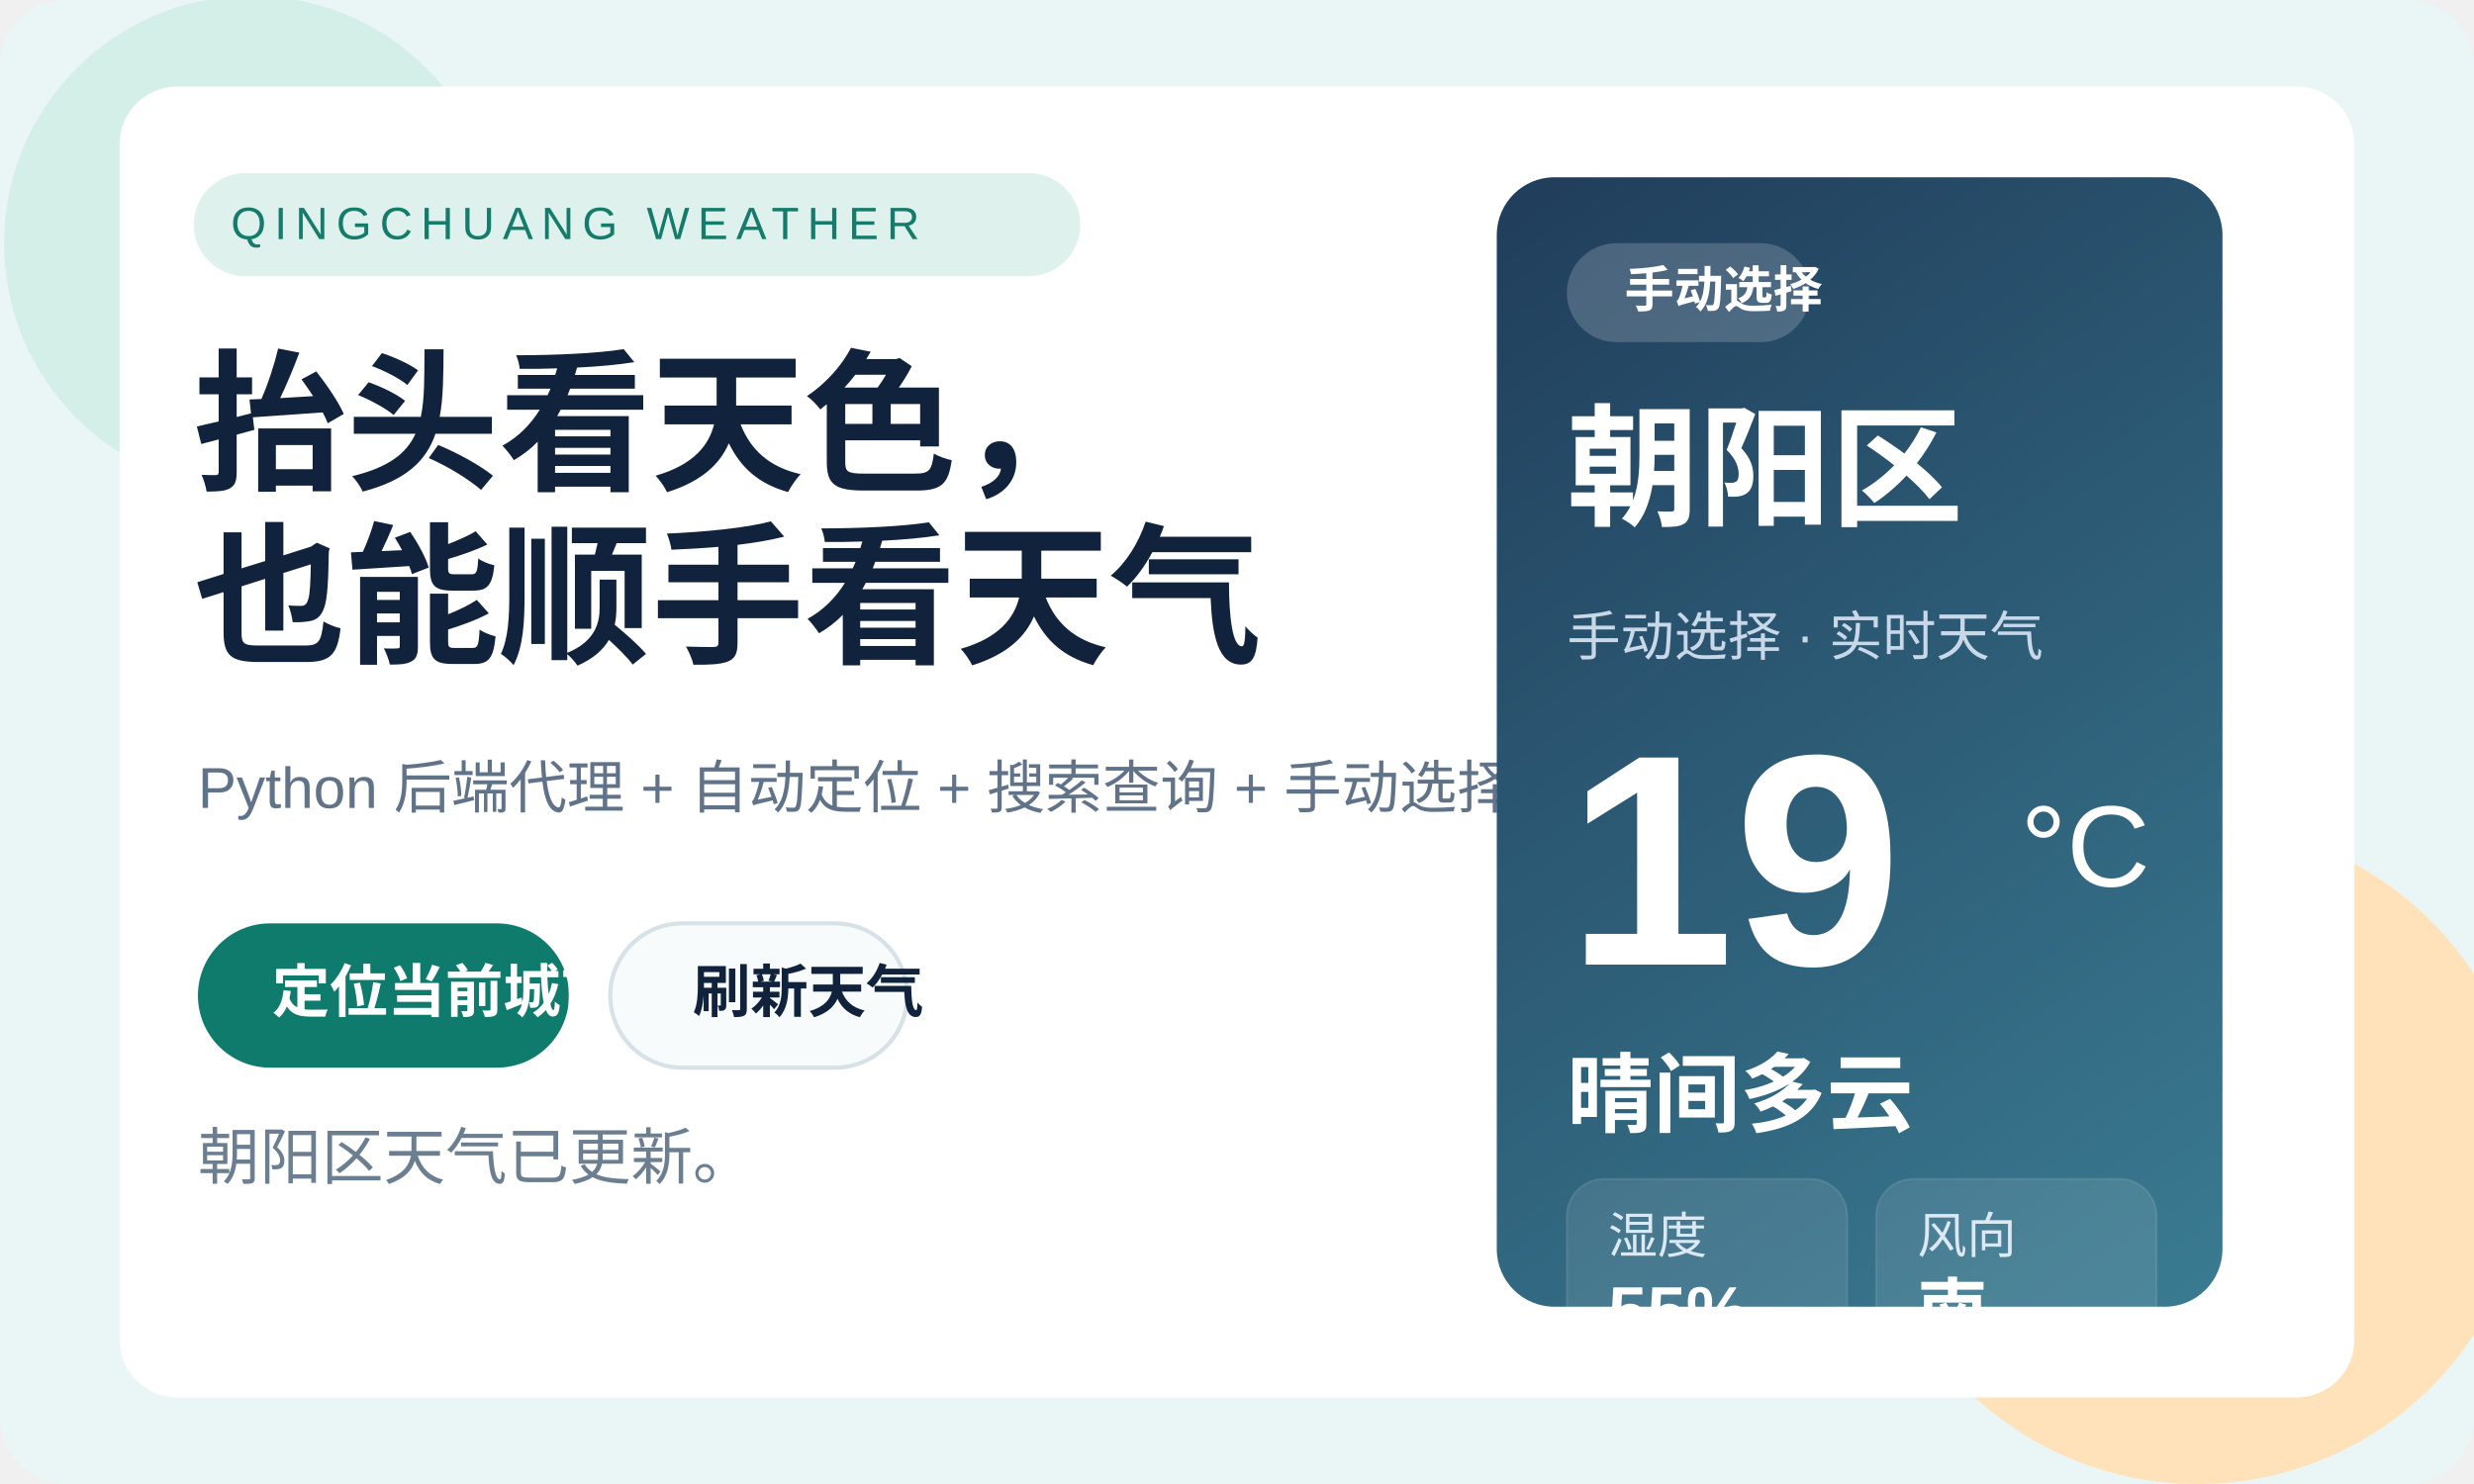
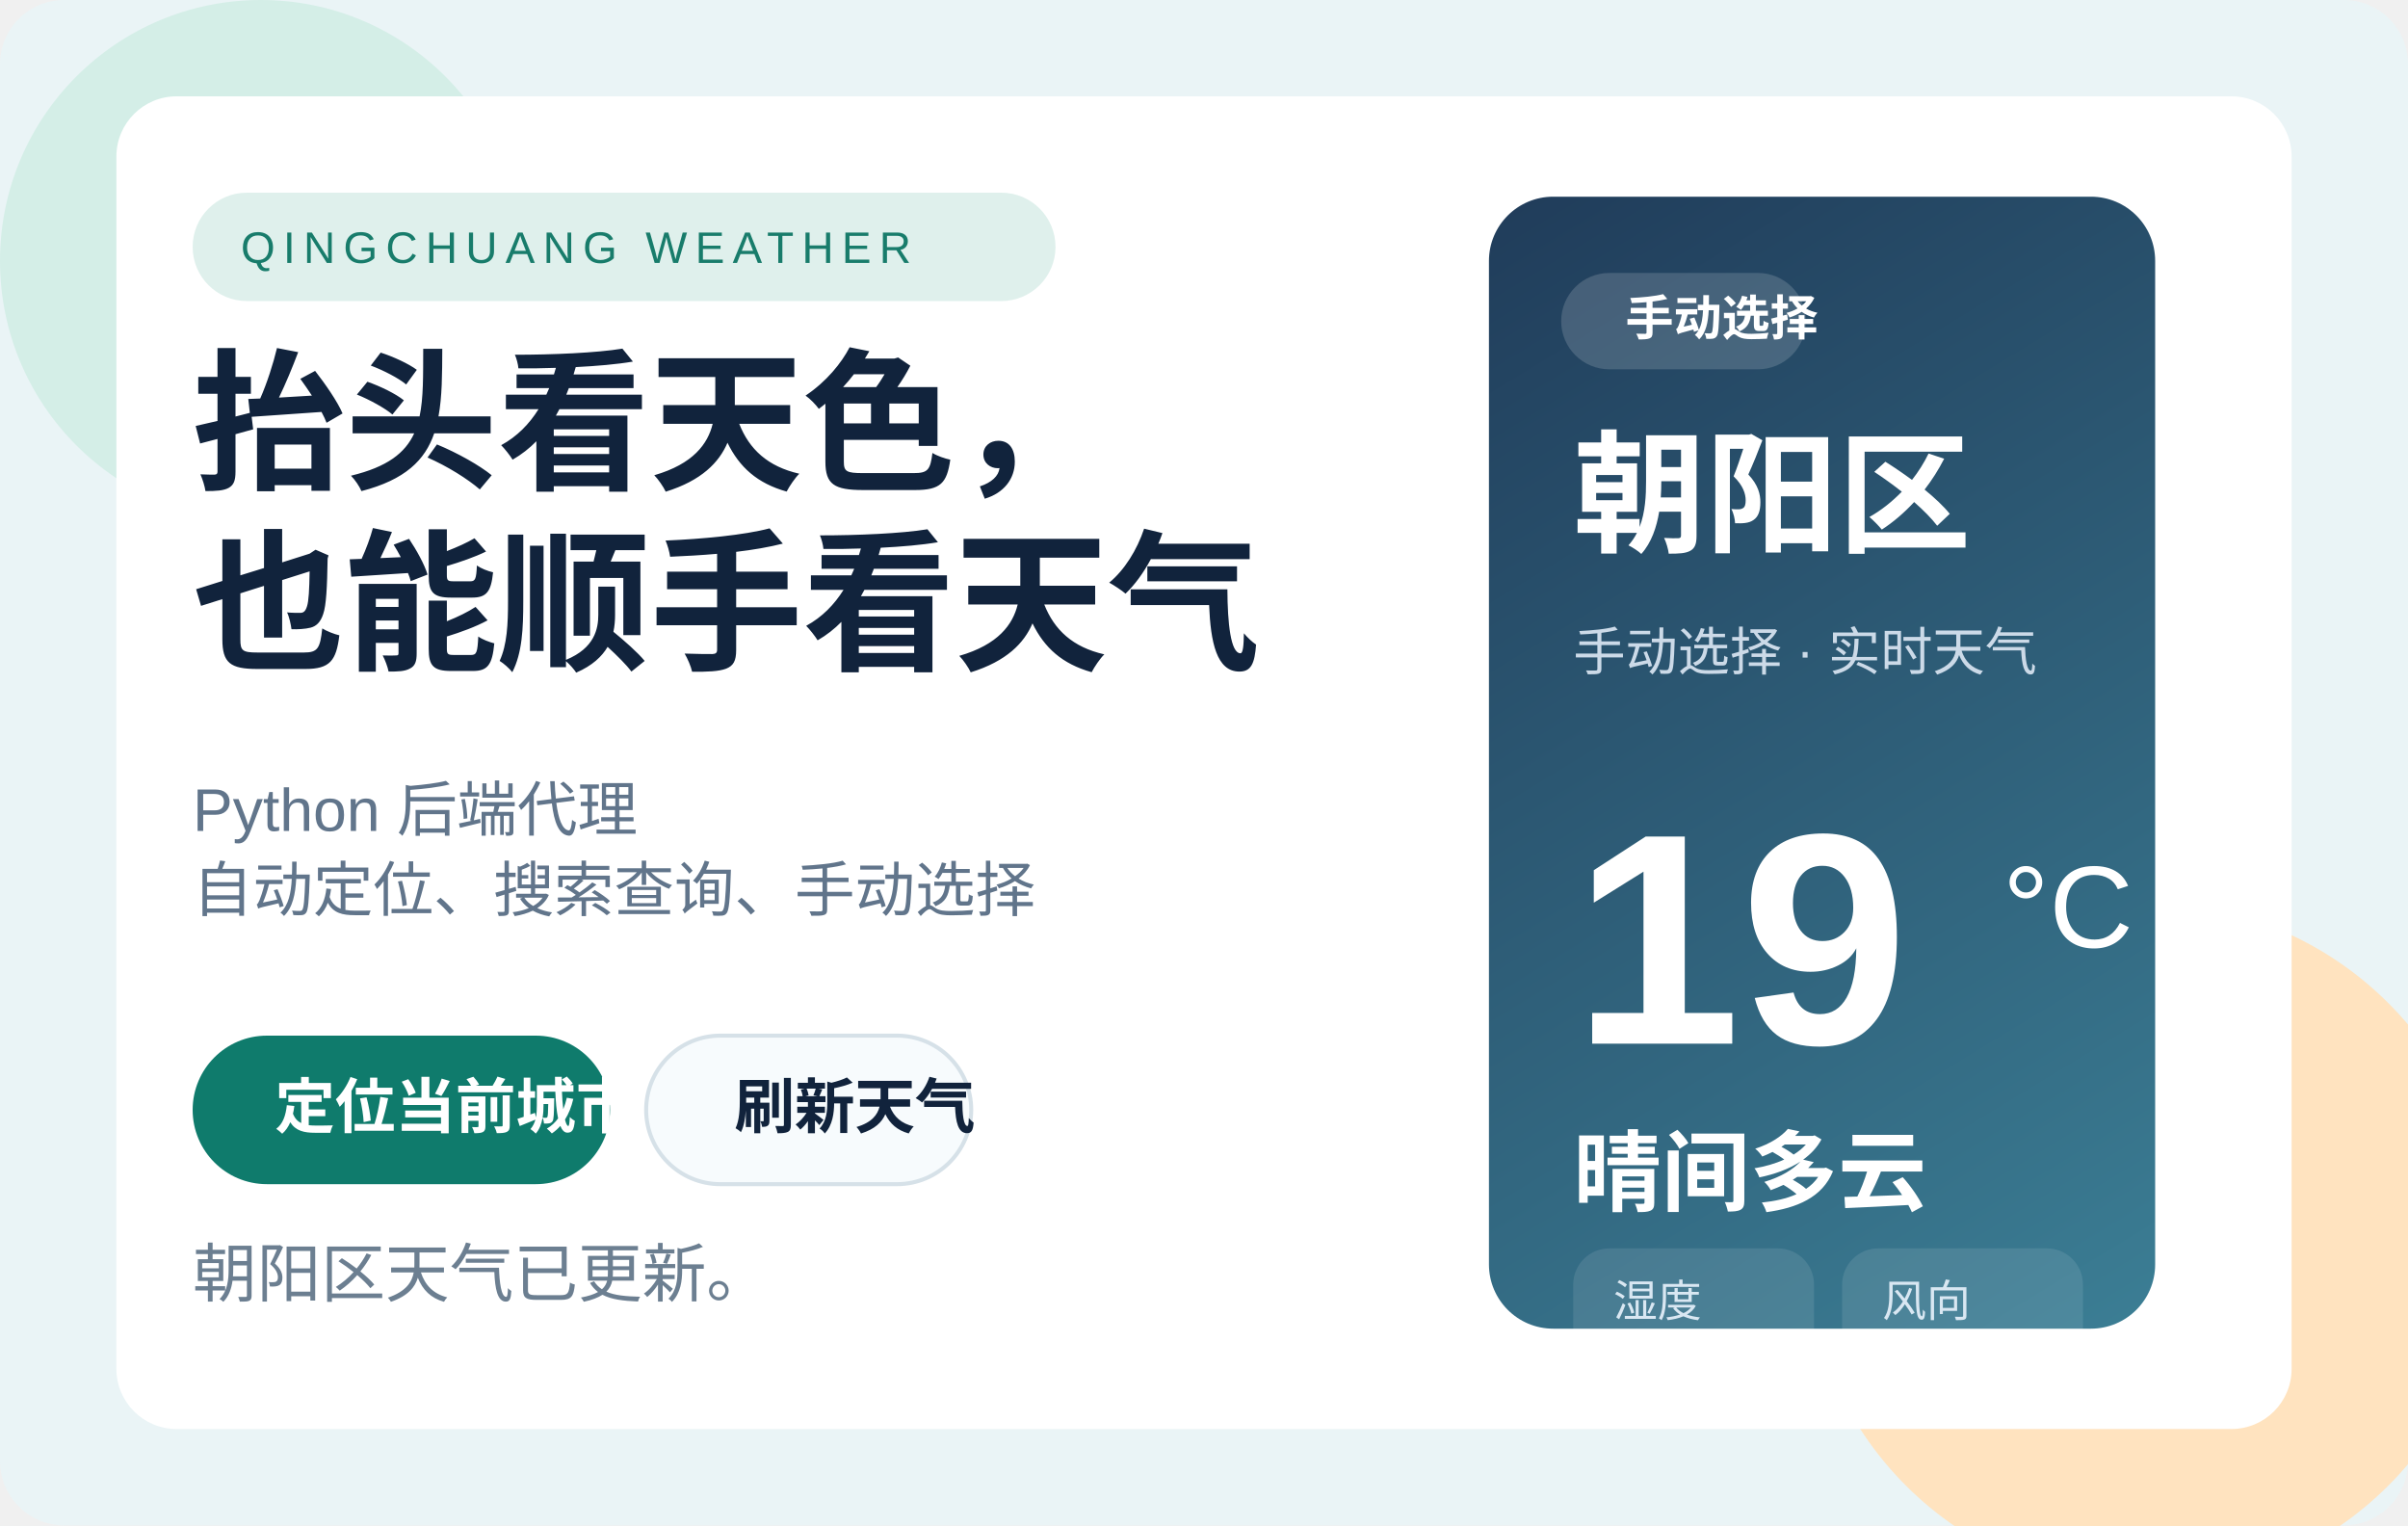
- <svg xmlns="http://www.w3.org/2000/svg" width="1200" height="720" viewBox="0 0 1200 720" fill="none">
-   <rect width="1200" height="720" rx="32" fill="#EAF5F5" />
-   <circle cx="122" cy="118" r="120" fill="#D4EFE8" />
-   <circle cx="1066" cy="560" r="160" fill="#FFE2B9" />
-   <rect x="58" y="42" width="1084" height="636" rx="28" fill="white" />
-   <rect x="94" y="84" width="430" height="50" rx="25" fill="#DFF1EC" />
-   <text x="112" y="116" fill="#157C6B" font-family="Arial, sans-serif" font-size="22" letter-spacing="4">QINGCHUANG WEATHER</text>
-   <text x="94" y="232" fill="#11233C" font-family="Arial, sans-serif" font-size="74" font-weight="700">抬头看天色，</text>
-   <text x="94" y="316" fill="#11233C" font-family="Arial, sans-serif" font-size="74" font-weight="700">也能顺手看天气</text>
-   <text x="96" y="392" fill="#607388" font-family="Arial, sans-serif" font-size="28">Python 后端代理 + 自动定位 + 搜索查询 + 手动选择</text>
-   <rect x="96" y="448" width="180" height="70" rx="35" fill="#0F7B6C" />
-   <text x="132" y="491" fill="white" font-family="Arial, sans-serif" font-size="28" font-weight="700">定位当前城市</text>
-   <rect x="296" y="448" width="144" height="70" rx="35" fill="#F8FBFC" stroke="#D7E1E8" stroke-width="2" />
-   <text x="336" y="491" fill="#11233C" font-family="Arial, sans-serif" font-size="28" font-weight="700">刷新天气</text>
-   <text x="96" y="572" fill="#6C7F91" font-family="Arial, sans-serif" font-size="30">朝阳区天气已更新。</text>
-   <rect x="726" y="86" width="352" height="548" rx="28" fill="url(#card)" />
-   <rect x="760" y="118" width="118" height="48" rx="24" fill="rgba(255,255,255,0.18)" />
-   <text x="788" y="149" fill="white" font-family="Arial, sans-serif" font-size="24" font-weight="700">手动选择</text>
-   <text x="760" y="250" fill="white" font-family="Arial, sans-serif" font-size="64" font-weight="700">朝阳区</text>
-   <text x="760" y="318" fill="#C8D8E8" font-family="Arial, sans-serif" font-size="26">手动选择 · 实时天气</text>
-   <text x="760" y="468" fill="white" font-family="Arial, sans-serif" font-size="146" font-weight="700">19</text>
-   <text x="980" y="430" fill="white" font-family="Arial, sans-serif" font-size="56">°C</text>
-   <text x="760" y="546" fill="white" font-family="Arial, sans-serif" font-size="42" font-weight="700">晴间多云</text>
-   <rect x="760" y="572" width="136" height="88" rx="18" fill="rgba(255,255,255,0.1)" stroke="rgba(255,255,255,0.1)" />
-   <rect x="910" y="572" width="136" height="88" rx="18" fill="rgba(255,255,255,0.1)" stroke="rgba(255,255,255,0.1)" />
-   <text x="780" y="608" fill="#DCE8F4" font-family="Arial, sans-serif" font-size="24">湿度</text>
-   <text x="780" y="648" fill="white" font-family="Arial, sans-serif" font-size="34" font-weight="700">55%</text>
-   <text x="930" y="608" fill="#DCE8F4" font-family="Arial, sans-serif" font-size="24">风向</text>
-   <text x="930" y="648" fill="white" font-family="Arial, sans-serif" font-size="34" font-weight="700">南</text>
+ <svg xmlns="http://www.w3.org/2000/svg" width="1200" height="760" viewBox="0 0 1200 760" fill="none">
+   <rect width="1200" height="760" rx="32" fill="#EAF4F6" />
+   <circle cx="130" cy="130" r="130" fill="#D4EEE7" />
+   <circle cx="1070" cy="620" r="170" fill="#FFE3BF" />
+   <rect x="58" y="48" width="1084" height="664" rx="30" fill="white" />
+   <rect x="96" y="96" width="430" height="54" rx="27" fill="#DFF0EC" />
+   <text x="120" y="131" fill="#187C6B" font-family="Arial, sans-serif" font-size="22" letter-spacing="4">QINGCHUANG WEATHER</text>
+   <text x="96" y="238" fill="#11233C" font-family="Arial, sans-serif" font-size="76" font-weight="700">抬头看天色，</text>
+   <text x="96" y="328" fill="#11233C" font-family="Arial, sans-serif" font-size="76" font-weight="700">也能顺手看天气</text>
+   <text x="96" y="414" fill="#61758B" font-family="Arial, sans-serif" font-size="30">Python 后端代理</text>
+   <text x="96" y="454" fill="#61758B" font-family="Arial, sans-serif" font-size="30">自动定位、搜索查询、手动选择</text>
+   <rect x="96" y="516" width="208" height="74" rx="37" fill="#0F7B6C" />
+   <text x="137" y="562" fill="white" font-family="Arial, sans-serif" font-size="30" font-weight="700">定位当前城市</text>
+   <rect x="322" y="516" width="162" height="74" rx="37" fill="#F7FBFD" stroke="#D6E1E8" stroke-width="2" />
+   <text x="366" y="562" fill="#11233C" font-family="Arial, sans-serif" font-size="30" font-weight="700">刷新天气</text>
+   <text x="96" y="646" fill="#6C7F91" font-family="Arial, sans-serif" font-size="32">朝阳区天气已更新。</text>
+   <rect x="742" y="98" width="332" height="564" rx="32" fill="url(#panel)" />
+   <rect x="778" y="136" width="122" height="48" rx="24" fill="rgba(255,255,255,0.16)" />
+   <text x="810" y="167" fill="white" font-family="Arial, sans-serif" font-size="24" font-weight="700">手动选择</text>
+   <text x="784" y="270" fill="white" font-family="Arial, sans-serif" font-size="66" font-weight="700">朝阳区</text>
+   <text x="784" y="334" fill="#CCDAE8" font-family="Arial, sans-serif" font-size="26">手动选择 · 实时天气</text>
+   <text x="784" y="520" fill="white" font-family="Arial, sans-serif" font-size="150" font-weight="700">19</text>
+   <text x="998" y="472" fill="white" font-family="Arial, sans-serif" font-size="58">°C</text>
+   <text x="784" y="600" fill="white" font-family="Arial, sans-serif" font-size="44" font-weight="700">晴间多云</text>
+   <rect x="784" y="622" width="120" height="82" rx="18" fill="rgba(255,255,255,0.1)" />
+   <rect x="918" y="622" width="120" height="82" rx="18" fill="rgba(255,255,255,0.1)" />
+   <text x="804" y="656" fill="#D9E7F2" font-family="Arial, sans-serif" font-size="22">湿度</text>
+   <text x="804" y="690" fill="white" font-family="Arial, sans-serif" font-size="32" font-weight="700">55%</text>
+   <text x="938" y="656" fill="#D9E7F2" font-family="Arial, sans-serif" font-size="22">风向</text>
+   <text x="938" y="690" fill="white" font-family="Arial, sans-serif" font-size="32" font-weight="700">南</text>
  <defs>
-     <linearGradient id="card" x1="726" y1="86" x2="1112" y2="642" gradientUnits="userSpaceOnUse">
-       <stop stop-color="#203D5B" />
-       <stop offset="1" stop-color="#3B7E94" />
+     <linearGradient id="panel" x1="742" y1="98" x2="1102" y2="690" gradientUnits="userSpaceOnUse">
+       <stop stop-color="#203C5A" />
+       <stop offset="1" stop-color="#3D8298" />
    </linearGradient>
  </defs>
</svg>
